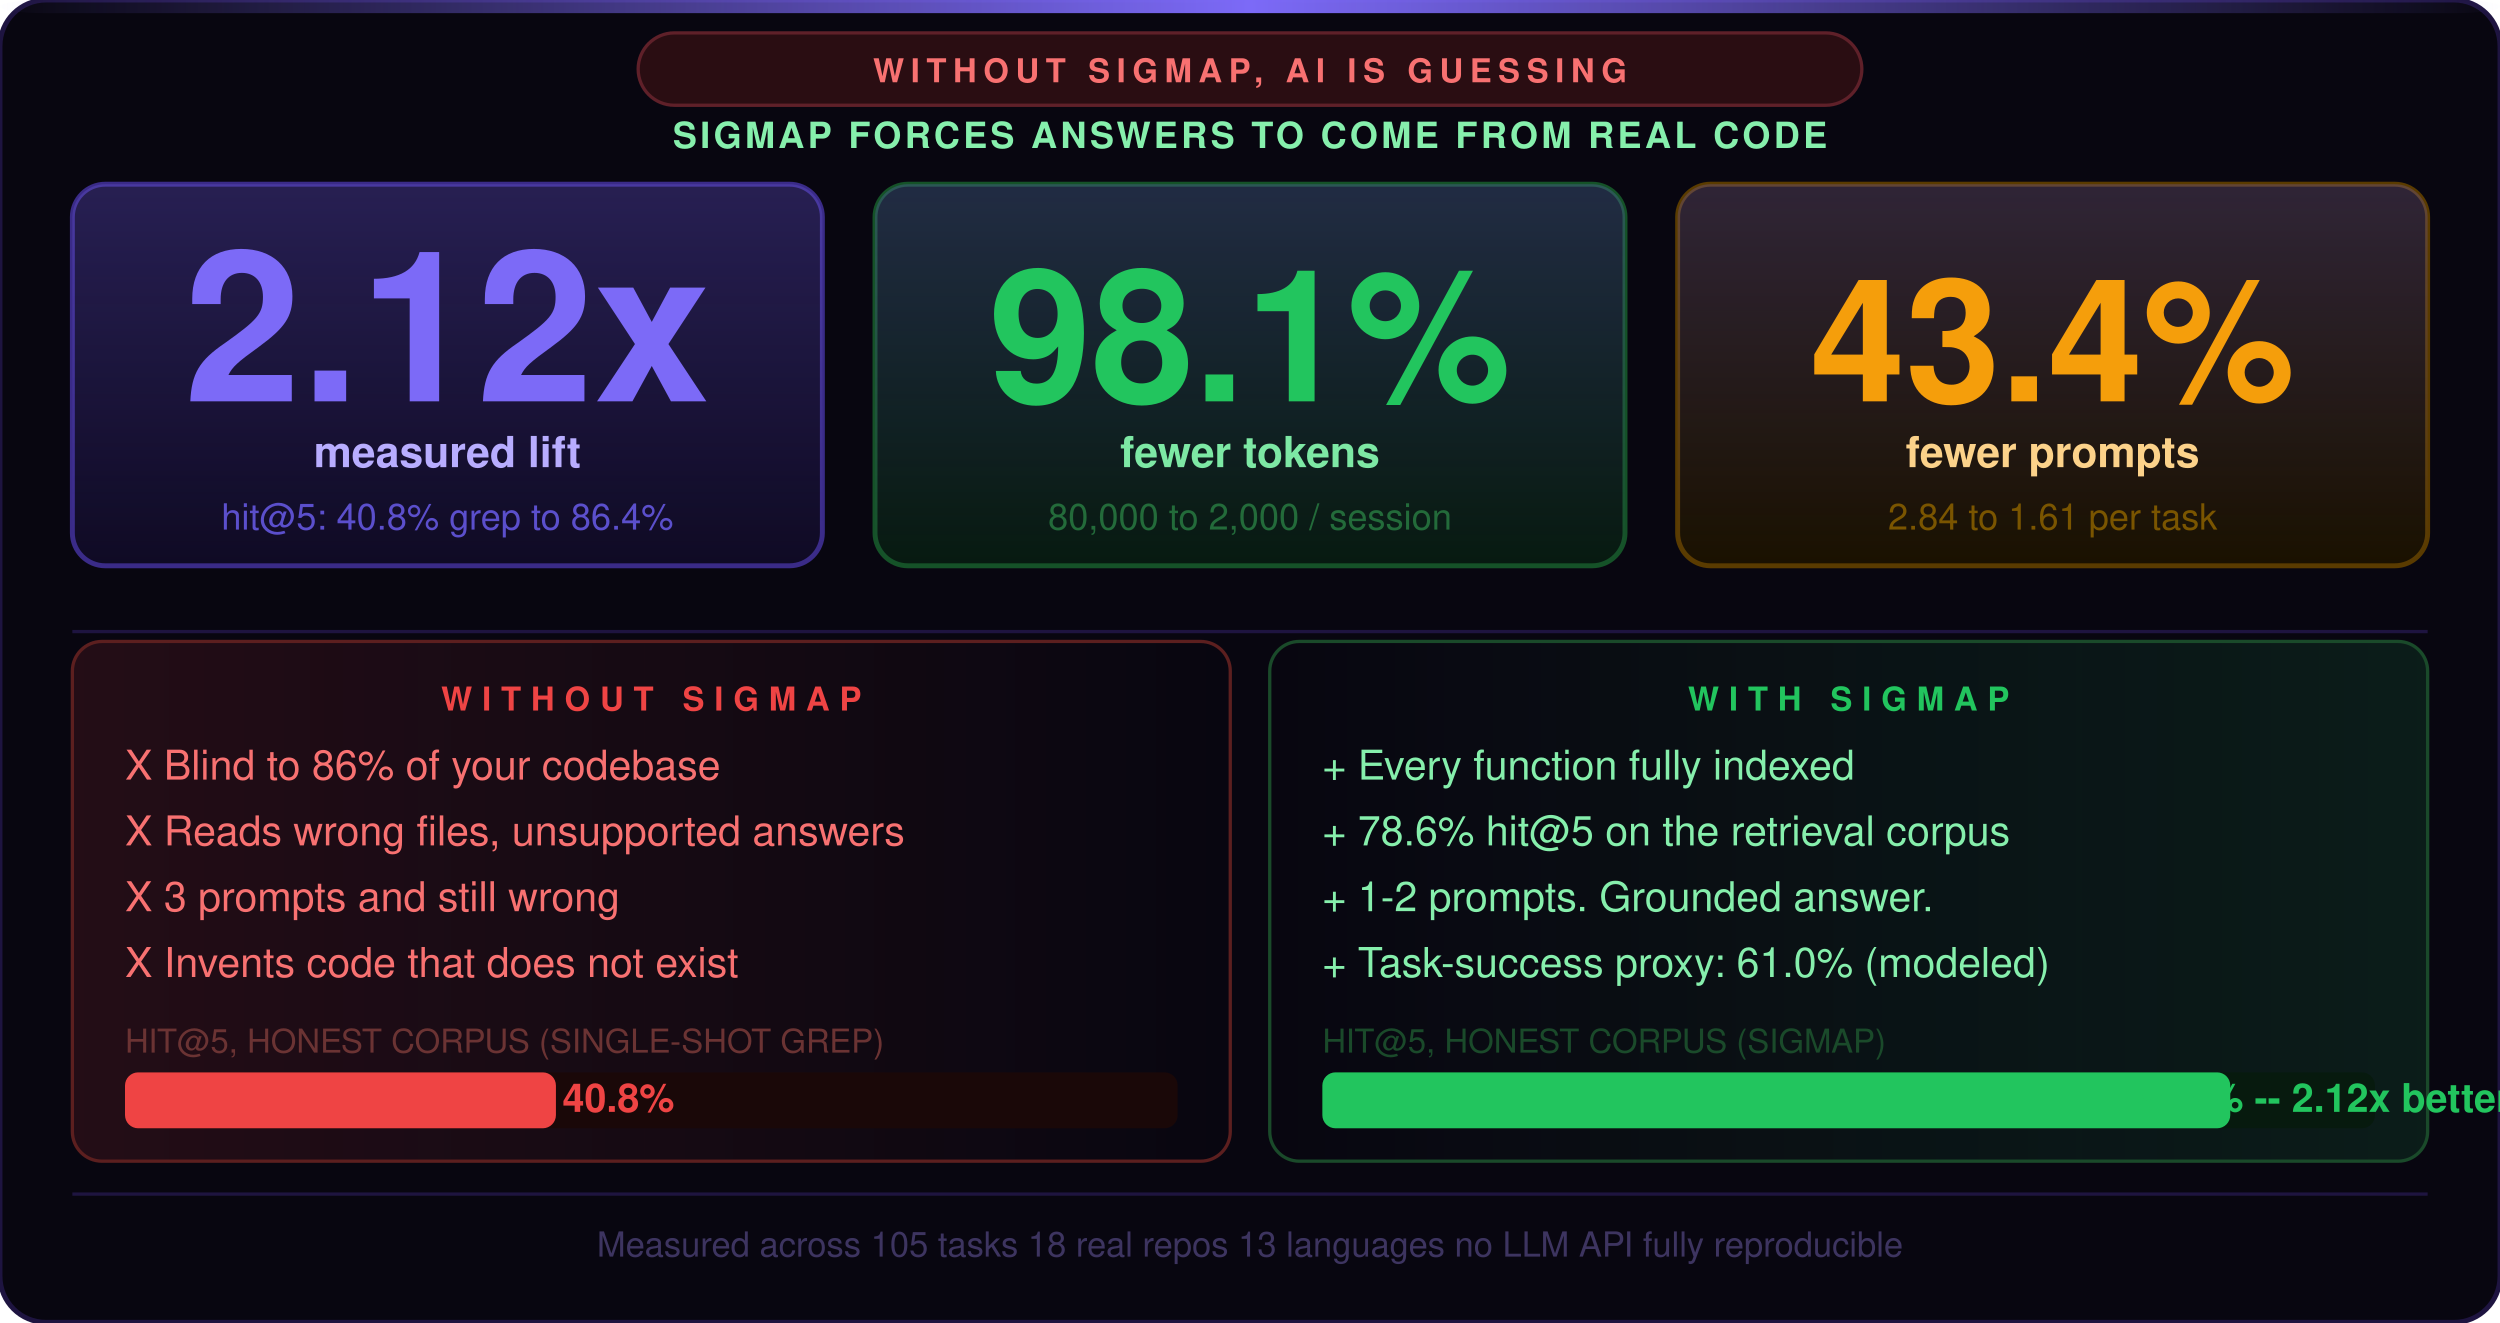
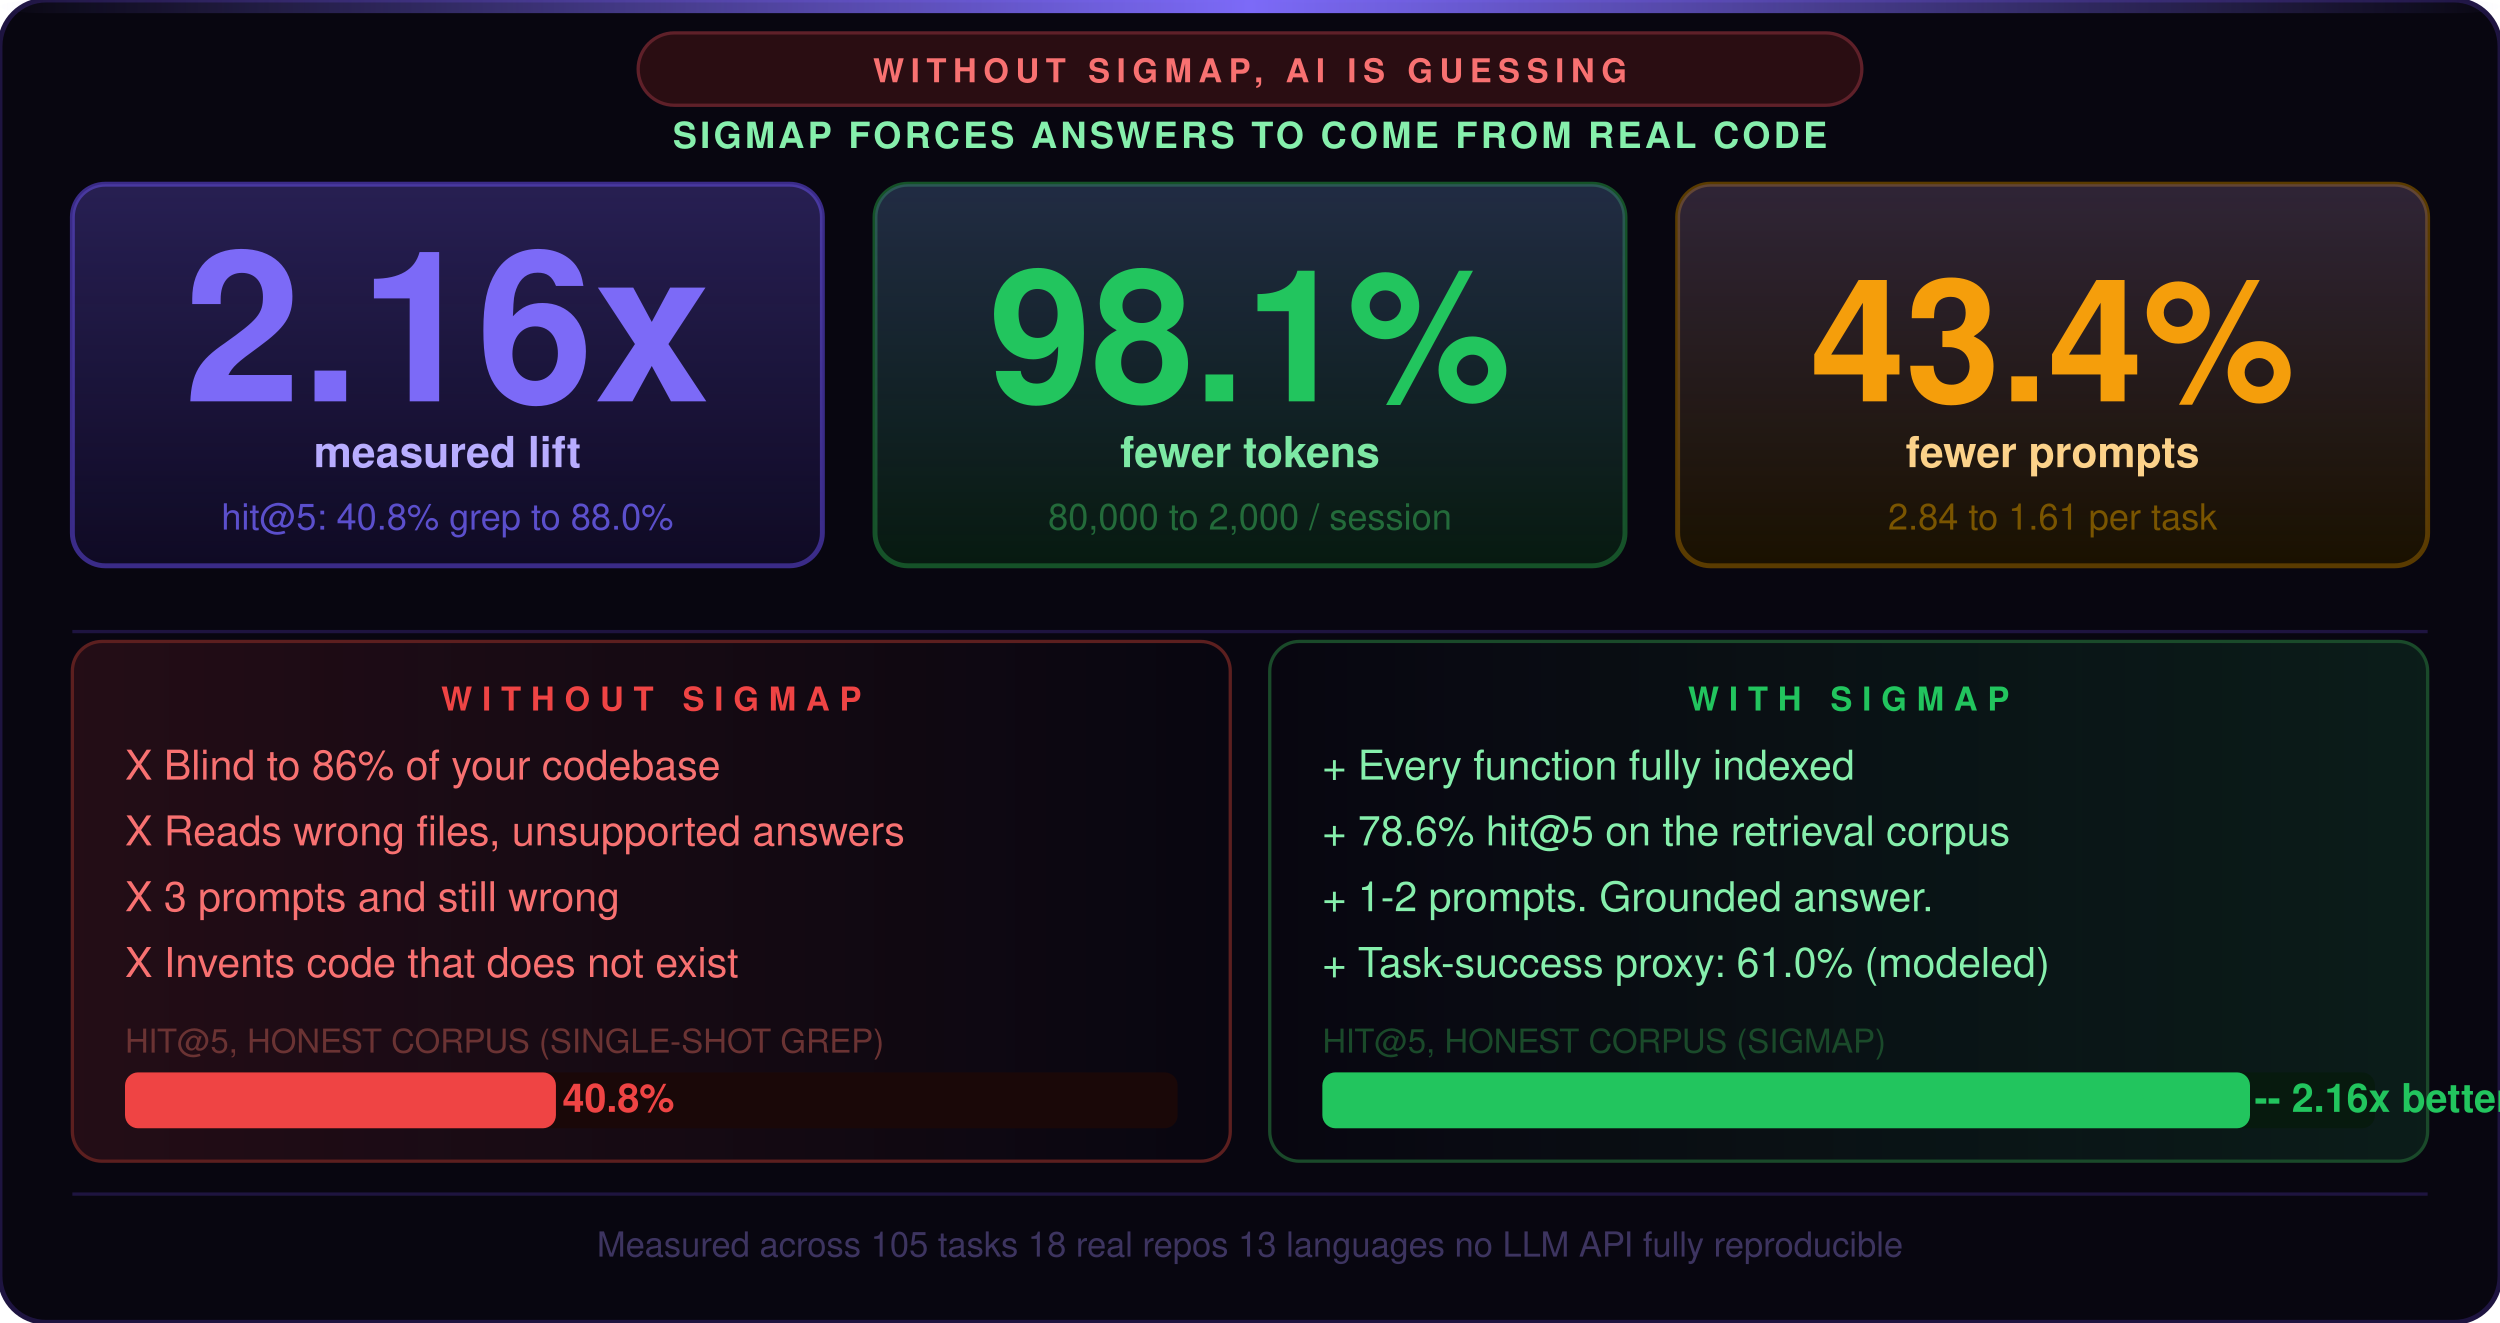
<svg xmlns="http://www.w3.org/2000/svg" viewBox="0 0 760 402" width="760" height="402" font-family="-apple-system,BlinkMacSystemFont,'Segoe UI',Helvetica,Arial,sans-serif">
  <rect width="760" height="402" fill="#080610" rx="14" />
  <rect width="760" height="402" fill="none" stroke="#1e1440" stroke-width="1.5" rx="14" />
  <defs>
    <linearGradient id="topglow" x1="0" x2="1" y1="0" y2="0">
      <stop offset="0%" stop-color="#7c6af7" stop-opacity="0" />
      <stop offset="50%" stop-color="#7c6af7" stop-opacity="1" />
      <stop offset="100%" stop-color="#7c6af7" stop-opacity="0" />
    </linearGradient>
    <linearGradient id="cardglow" x1="0" x2="0" y1="0" y2="1">
      <stop offset="0%" stop-color="#7c6af7" stop-opacity="0.22" />
      <stop offset="100%" stop-color="#7c6af7" stop-opacity="0" />
    </linearGradient>
    <linearGradient id="redglow" x1="0" x2="1" y1="0" y2="0">
      <stop offset="0%" stop-color="#ef4444" stop-opacity="0.12" />
      <stop offset="100%" stop-color="#ef4444" stop-opacity="0" />
    </linearGradient>
    <linearGradient id="greenglow" x1="0" x2="1" y1="0" y2="0">
      <stop offset="0%" stop-color="#22c55e" stop-opacity="0" />
      <stop offset="100%" stop-color="#22c55e" stop-opacity="0.12" />
    </linearGradient>
  </defs>
  <rect x="0" y="0" width="760" height="4" fill="url(#topglow)" rx="14" />
  <rect x="194" y="10" width="372" height="22" rx="11" fill="#2a0d12" stroke="#5f2029" stroke-width="1" />
  <text x="380" y="25" text-anchor="middle" font-size="10" font-weight="800" letter-spacing="2" fill="#f87171">WITHOUT SIGMAP, AI IS GUESSING</text>
  <text x="380" y="45" text-anchor="middle" font-size="11" font-weight="700" letter-spacing="1" fill="#86efac">SIGMAP FORCES ANSWERS TO COME FROM REAL CODE</text>
  <rect x="22" y="56" width="228" height="116" rx="10" fill="#0f0a24" stroke="#3a2b88" stroke-width="1.5" />
  <rect x="22" y="56" width="228" height="116" rx="10" fill="url(#cardglow)" />
-   <text x="136" y="122" text-anchor="middle" font-size="64" font-weight="900" fill="#7c6af7">2.12x</text>
+   <text x="136" y="122" text-anchor="middle" font-size="64" font-weight="900" fill="#7c6af7">2.16x</text>
  <text x="136" y="142" text-anchor="middle" font-size="13" font-weight="700" fill="#b8adff">measured lift</text>
-   <text x="136" y="161" text-anchor="middle" font-size="11" fill="#5b4fcc">hit@5: 40.8% grep to 86.4%</text>
+   <text x="136" y="161" text-anchor="middle" font-size="11" fill="#5b4fcc">hit@5: 40.8% grep to 88.0%</text>
  <rect x="266" y="56" width="228" height="116" rx="10" fill="#071a10" stroke="#155228" stroke-width="1.5" />
  <rect x="266" y="56" width="228" height="116" rx="10" fill="url(#cardglow)" />
  <text x="380" y="122" text-anchor="middle" font-size="56" font-weight="900" fill="#22c55e">98.1%</text>
  <text x="380" y="142" text-anchor="middle" font-size="13" font-weight="700" fill="#7de8a4">fewer tokens</text>
  <text x="380" y="161" text-anchor="middle" font-size="11" fill="#236b3a">80,000 to 2,000 / session</text>
  <rect x="510" y="56" width="228" height="116" rx="10" fill="#1a1100" stroke="#5a3b00" stroke-width="1.5" />
  <rect x="510" y="56" width="228" height="116" rx="10" fill="url(#cardglow)" />
  <text x="624" y="122" text-anchor="middle" font-size="52" font-weight="900" fill="#f59e0b">43.4%</text>
  <text x="624" y="142" text-anchor="middle" font-size="13" font-weight="700" fill="#fcd28a">fewer prompts</text>
  <text x="624" y="161" text-anchor="middle" font-size="11" fill="#7a5500">2.84 to 1.61 per task</text>
  <line x1="22" y1="192" x2="738" y2="192" stroke="#1e1440" stroke-width="1" />
  <rect x="22" y="195" width="352" height="158" rx="9" fill="url(#redglow)" />
  <rect x="22" y="195" width="352" height="158" rx="9" fill="none" stroke="#5c1f1f" stroke-width="1" />
  <text x="198" y="216" text-anchor="middle" font-size="10" font-weight="800" letter-spacing="3" fill="#ef4444">WITHOUT SIGMAP</text>
  <text x="38" y="237" font-size="12.5" fill="#f87171">X  Blind to 86% of your codebase</text>
  <text x="38" y="257" font-size="12.5" fill="#f87171">X  Reads wrong files, unsupported answers</text>
  <text x="38" y="277" font-size="12.5" fill="#f87171">X  3 prompts and still wrong</text>
  <text x="38" y="297" font-size="12.5" fill="#f87171">X  Invents code that does not exist</text>
  <text x="38" y="320" font-size="10" fill="#6b3333">HIT@5, HONEST CORPUS (SINGLE-SHOT GREP)</text>
  <rect x="38" y="326" width="320" height="17" fill="#1a0808" rx="4" />
  <rect x="38" y="326" width="131" height="17" fill="#ef4444" rx="4" />
  <text x="171" y="338" font-size="12" font-weight="800" fill="#ef4444">40.8%</text>
  <rect x="386" y="195" width="352" height="158" rx="9" fill="url(#greenglow)" />
  <rect x="386" y="195" width="352" height="158" rx="9" fill="none" stroke="#1a4a2a" stroke-width="1" />
  <text x="562" y="216" text-anchor="middle" font-size="10" font-weight="800" letter-spacing="3" fill="#22c55e">WITH SIGMAP</text>
  <text x="402" y="237" font-size="12.5" fill="#86efac">+  Every function fully indexed</text>
  <text x="402" y="257" font-size="12.5" fill="#86efac">+  78.6% hit@5 on the retrieval corpus</text>
  <text x="402" y="277" font-size="12.5" fill="#86efac">+  1-2 prompts. Grounded answer.</text>
  <text x="402" y="297" font-size="12.5" fill="#86efac">+  Task-success proxy: 61.0% (modeled)</text>
  <text x="402" y="320" font-size="10" fill="#1a4a2a">HIT@5, HONEST CORPUS (SIGMAP)</text>
  <rect x="402" y="326" width="320" height="17" fill="#071a0e" rx="4" />
-   <rect x="402" y="326" width="276" height="17" fill="#22c55e" rx="4" />
-   <text x="648" y="338" font-size="12" font-weight="800" fill="#22c55e">86.4% -- 2.12x better</text>
+   <rect x="402" y="326" width="282" height="17" fill="#22c55e" rx="4" />
+   <text x="648" y="338" font-size="12" font-weight="800" fill="#22c55e">88.0% -- 2.16x better</text>
  <line x1="22" y1="363" x2="738" y2="363" stroke="#1e1440" stroke-width="1" />
  <text x="380" y="382" text-anchor="middle" font-size="10.5" fill="#3d3460">Measured across 105 tasks  18 real repos  13 languages  no LLM API  fully reproducible</text>
</svg>
